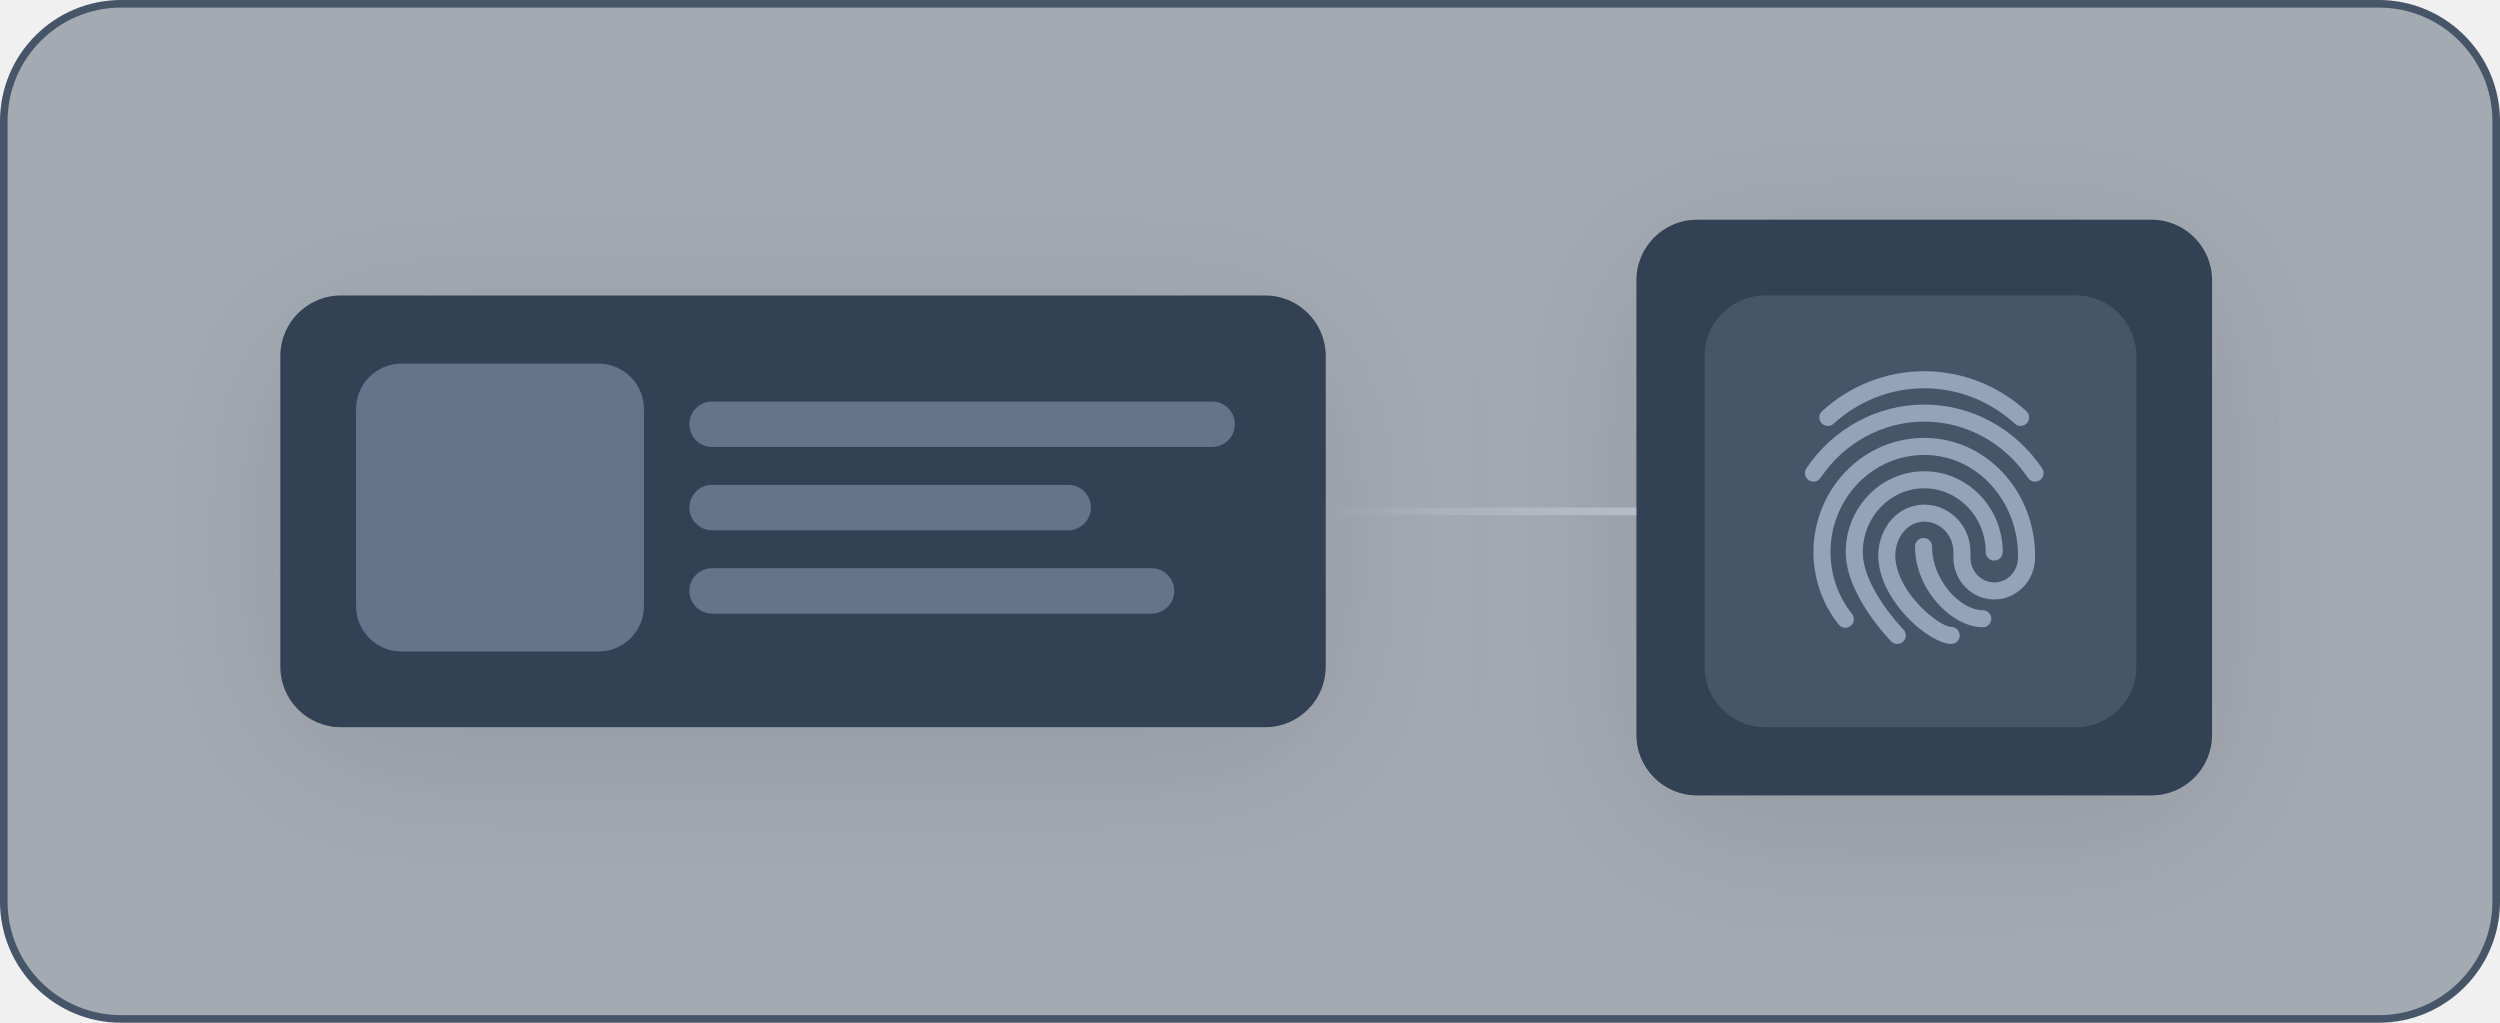
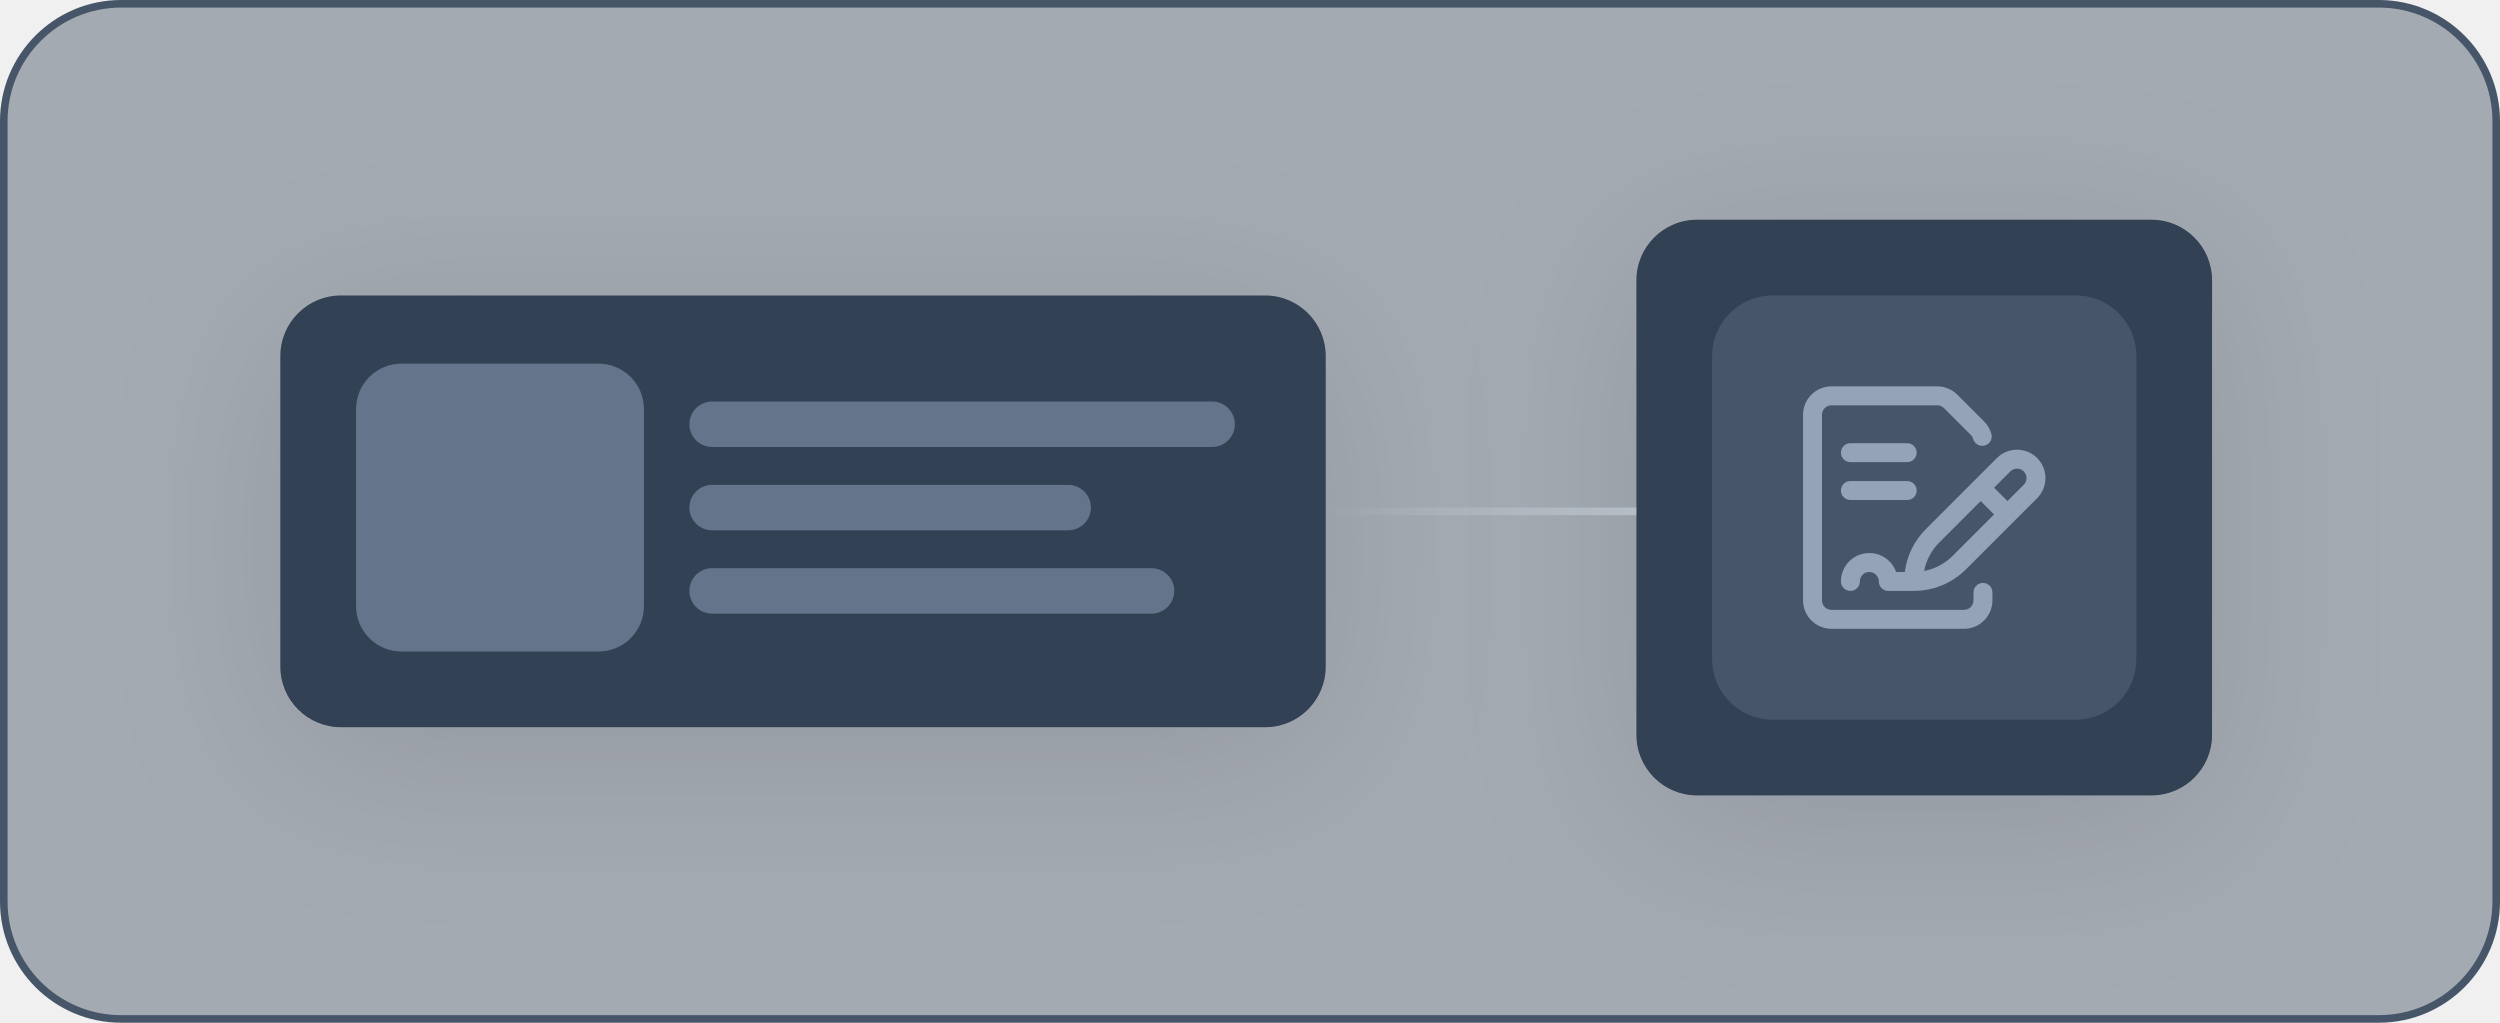
<svg xmlns="http://www.w3.org/2000/svg" viewBox="0 0 330 135" fill="none">
-   <g clip-path="url(#clip0_1125_2962)">
+   <g clip-path="url(#clip0_1876_10990)">
    <rect x="0.5" y="0.5" width="329" height="134" rx="15.5" fill="#334155" fill-opacity="0.4" stroke="#475569" />
-     <g filter="url(#filter0_d_1125_2962)">
+     <g filter="url(#filter0_d_1876_10990)">
      <rect x="37" y="39" width="138" height="57" rx="8" fill="#334155" />
    </g>
    <rect x="91" y="53" width="72" height="6" rx="3" fill="#64748B" />
    <rect x="91" y="64" width="53" height="6" rx="3" fill="#64748B" />
    <rect x="91" y="75" width="64" height="6" rx="3" fill="#64748B" />
-     <g filter="url(#filter1_d_1125_2962)">
+     <g filter="url(#filter1_d_1876_10990)">
      <rect x="216" y="29" width="76" height="76" rx="8" fill="#334155" />
    </g>
-     <rect x="225" y="39" width="57" height="57" rx="8" fill="#475569" />
+     <rect x="226" y="39" width="56" height="56" rx="8" fill="#475569" />
+     <g clip-path="url(#clip1_1876_10990)">
+       <path d="M268.902 60.456C267.44 58.994 265.061 58.994 263.599 60.456L254.225 69.831C252.675 71.381 251.709 73.36 251.438 75.5H250.287C249.771 74.045 248.381 73 246.751 73C244.683 73 243.001 74.682 243.001 76.75C243.001 77.44 243.56 78 244.251 78C244.941 78 245.501 77.44 245.501 76.75C245.501 76.061 246.062 75.5 246.751 75.5C247.44 75.5 248.001 76.061 248.001 76.75C248.001 77.44 248.56 78 249.251 78H252.609C255.223 78 257.68 76.982 259.528 75.134C260.067 74.595 268.367 66.295 268.903 65.759C270.365 64.297 270.365 61.918 268.902 60.456ZM257.76 73.366C256.715 74.411 255.409 75.1 253.988 75.37C254.259 73.95 254.948 72.643 255.993 71.598L261.447 66.143L263.215 67.911L257.76 73.366ZM267.135 63.992L264.983 66.143L263.215 64.376L265.367 62.224C265.854 61.736 266.647 61.736 267.135 62.224C267.623 62.712 267.623 63.503 267.135 63.992Z" fill="#94A3B8" />
+       <path d="M261.751 76.946C261.061 76.946 260.501 77.505 260.501 78.196V79.25C260.501 79.939 259.94 80.5 259.251 80.5H241.751C241.062 80.5 240.501 79.939 240.501 79.25V54.75C240.501 54.061 241.062 53.5 241.751 53.5H255.716C256.05 53.5 256.363 53.63 256.6 53.866L260.135 57.402C260.286 57.552 260.396 57.74 260.454 57.945C260.642 58.609 261.333 58.995 261.997 58.807C262.661 58.619 263.048 57.928 262.859 57.264C262.685 56.649 262.355 56.086 261.903 55.634L258.367 52.098C257.659 51.39 256.717 51 255.716 51H241.751C239.683 51 238.001 52.682 238.001 54.75V79.25C238.001 81.318 239.683 83 241.751 83H259.251C261.319 83 263.001 81.318 263.001 79.25V78.196C263.001 77.505 262.442 76.946 261.751 76.946Z" fill="#94A3B8" />
+       <path d="M251.751 61H244.251C243.56 61 243.001 60.44 243.001 59.75C243.001 59.06 243.56 58.5 244.251 58.5H251.751C252.441 58.5 253.001 59.06 253.001 59.75C253.001 60.44 252.441 61 251.751 61Z" fill="#94A3B8" />
+       <path d="M251.751 66H244.251C243.56 66 243.001 65.44 243.001 64.75C243.001 64.06 243.56 63.5 244.251 63.5H251.751C252.441 63.5 253.001 64.06 253.001 64.75C253.001 65.44 252.441 66 251.751 66Z" fill="#94A3B8" />
+     </g>
    <rect x="47" y="48" width="38" height="38" rx="6" fill="#64748B" />
-     <path d="M175 67.5H216" stroke="url(#paint0_linear_1125_2962)" />
-     <g clip-path="url(#clip1_1125_2962)">
-       <path d="M266.718 56.224C266.447 56.224 266.177 56.128 265.961 55.93C262.65 52.912 258.402 51.25 253.998 51.25C249.594 51.25 245.346 52.912 242.036 55.931C241.575 56.35 240.864 56.316 240.446 55.858C240.027 55.399 240.06 54.687 240.519 54.268C244.247 50.87 249.033 49 253.998 49C258.963 49 263.75 50.87 267.477 54.268C267.936 54.687 267.969 55.398 267.551 55.858C267.329 56.101 267.024 56.224 266.718 56.224Z" fill="#94A3B8" />
-       <path d="M268.626 63.575C268.264 63.575 267.907 63.401 267.691 63.078C264.568 58.428 259.45 55.651 254.001 55.651C248.551 55.651 243.433 58.428 240.31 63.078C239.964 63.595 239.263 63.731 238.749 63.385C238.233 63.038 238.095 62.34 238.441 61.824C241.983 56.551 247.8 53.403 254.001 53.403C260.202 53.403 266.019 56.551 269.56 61.825C269.907 62.341 269.77 63.04 269.253 63.386C269.061 63.514 268.843 63.575 268.626 63.575Z" fill="#94A3B8" />
-       <path d="M250.447 85C250.157 85 249.868 84.889 249.647 84.667C249.401 84.419 243.637 78.535 243.637 72.87C243.637 66.99 248.285 62.206 254 62.206C259.715 62.206 264.364 66.99 264.364 72.87C264.364 73.49 263.86 73.995 263.239 73.995C262.618 73.995 262.114 73.49 262.114 72.87C262.114 68.23 258.475 64.456 254 64.456C249.526 64.456 245.887 68.23 245.887 72.87C245.887 77.62 251.192 83.029 251.246 83.083C251.684 83.524 251.681 84.237 251.239 84.674C251.02 84.892 250.733 85 250.447 85Z" fill="#94A3B8" />
-       <path d="M257.555 85C254.849 85 248.576 79.852 247.969 74.119C247.754 72.093 248.399 70.019 249.692 68.573C250.817 67.317 252.336 66.619 253.97 66.61H254.001C255.594 66.61 257.1 67.236 258.246 68.374C259.443 69.564 260.102 71.161 260.102 72.871V73.605C260.102 75.412 261.509 76.882 263.24 76.882C264.971 76.882 266.38 75.412 266.38 73.605V73.348C266.38 66.343 261.305 60.516 254.827 60.084C251.45 59.854 248.208 61.021 245.708 63.358C243.113 65.785 241.625 69.253 241.625 72.871C241.625 75.847 242.633 78.746 244.463 81.035C244.85 81.522 244.772 82.228 244.286 82.617C243.801 83.005 243.093 82.927 242.705 82.439C240.558 79.753 239.375 76.354 239.375 72.87C239.375 68.63 241.124 64.564 244.17 61.714C247.13 58.945 250.968 57.566 254.975 57.837C262.631 58.348 268.63 65.161 268.63 73.347V73.603C268.63 76.651 266.212 79.13 263.24 79.13C260.268 79.13 257.852 76.651 257.852 73.603V72.87C257.852 71.763 257.429 70.734 256.661 69.969C255.941 69.251 254.998 68.859 254.003 68.859C253.996 68.859 253.99 68.859 253.982 68.859C252.715 68.865 251.861 69.523 251.369 70.073C250.491 71.053 250.056 72.478 250.205 73.882C250.701 78.559 256.076 82.751 257.555 82.751C258.176 82.751 258.68 83.255 258.68 83.876C258.68 84.498 258.176 85 257.555 85Z" fill="#94A3B8" />
-       <path d="M261.727 82.799C257.701 82.799 252.785 77.879 252.785 72.136C252.785 71.515 253.289 71.011 253.91 71.011C254.531 71.011 255.035 71.515 255.035 72.136C255.035 76.588 258.778 80.549 261.727 80.549C262.348 80.549 262.852 81.053 262.852 81.674C262.852 82.296 262.348 82.799 261.727 82.799Z" fill="#94A3B8" />
-     </g>
+     <path d="M175 67.5H216" stroke="url(#paint0_linear_1876_10990)" />
  </g>
  <defs>
-     <filter id="filter0_d_1125_2962" x="14.1" y="20.1" width="183.8" height="102.8" filterUnits="userSpaceOnUse" color-interpolation-filters="sRGB">
+     <filter id="filter0_d_1876_10990" x="14.1" y="20.1" width="183.8" height="102.8" filterUnits="userSpaceOnUse" color-interpolation-filters="sRGB">
      <feFlood flood-opacity="0" result="BackgroundImageFix" />
      <feColorMatrix in="SourceAlpha" type="matrix" values="0 0 0 0 0 0 0 0 0 0 0 0 0 0 0 0 0 0 127 0" result="hardAlpha" />
      <feOffset dy="4" />
      <feGaussianBlur stdDeviation="11.45" />
      <feComposite in2="hardAlpha" operator="out" />
      <feColorMatrix type="matrix" values="0 0 0 0 0 0 0 0 0 0 0 0 0 0 0 0 0 0 0.1 0" />
-       <feBlend mode="normal" in2="BackgroundImageFix" result="effect1_dropShadow_1125_2962" />
-       <feBlend mode="normal" in="SourceGraphic" in2="effect1_dropShadow_1125_2962" result="shape" />
+       <feBlend mode="normal" in2="BackgroundImageFix" result="effect1_dropShadow_1876_10990" />
+       <feBlend mode="normal" in="SourceGraphic" in2="effect1_dropShadow_1876_10990" result="shape" />
    </filter>
-     <filter id="filter1_d_1125_2962" x="193.1" y="10.1" width="121.8" height="121.8" filterUnits="userSpaceOnUse" color-interpolation-filters="sRGB">
+     <filter id="filter1_d_1876_10990" x="193.1" y="10.1" width="121.8" height="121.8" filterUnits="userSpaceOnUse" color-interpolation-filters="sRGB">
      <feFlood flood-opacity="0" result="BackgroundImageFix" />
      <feColorMatrix in="SourceAlpha" type="matrix" values="0 0 0 0 0 0 0 0 0 0 0 0 0 0 0 0 0 0 127 0" result="hardAlpha" />
      <feOffset dy="4" />
      <feGaussianBlur stdDeviation="11.45" />
      <feComposite in2="hardAlpha" operator="out" />
      <feColorMatrix type="matrix" values="0 0 0 0 0 0 0 0 0 0 0 0 0 0 0 0 0 0 0.1 0" />
-       <feBlend mode="normal" in2="BackgroundImageFix" result="effect1_dropShadow_1125_2962" />
-       <feBlend mode="normal" in="SourceGraphic" in2="effect1_dropShadow_1125_2962" result="shape" />
+       <feBlend mode="normal" in2="BackgroundImageFix" result="effect1_dropShadow_1876_10990" />
+       <feBlend mode="normal" in="SourceGraphic" in2="effect1_dropShadow_1876_10990" result="shape" />
    </filter>
-     <linearGradient id="paint0_linear_1125_2962" x1="217" y1="67" x2="175" y2="67" gradientUnits="userSpaceOnUse">
+     <linearGradient id="paint0_linear_1876_10990" x1="217" y1="67" x2="175" y2="67" gradientUnits="userSpaceOnUse">
      <stop stop-color="#CBD5E1" stop-opacity="0.54" />
      <stop offset="1" stop-color="#CBD5E1" stop-opacity="0" />
    </linearGradient>
-     <clipPath id="clip0_1125_2962">
+     <clipPath id="clip0_1876_10990">
      <rect width="330" height="135" fill="white" />
    </clipPath>
-     <clipPath id="clip1_1125_2962">
-       <rect width="36" height="36" fill="white" transform="translate(236 49)" />
+     <clipPath id="clip1_1876_10990">
+       <rect width="32" height="32" fill="white" transform="translate(238 51)" />
    </clipPath>
  </defs>
</svg>
